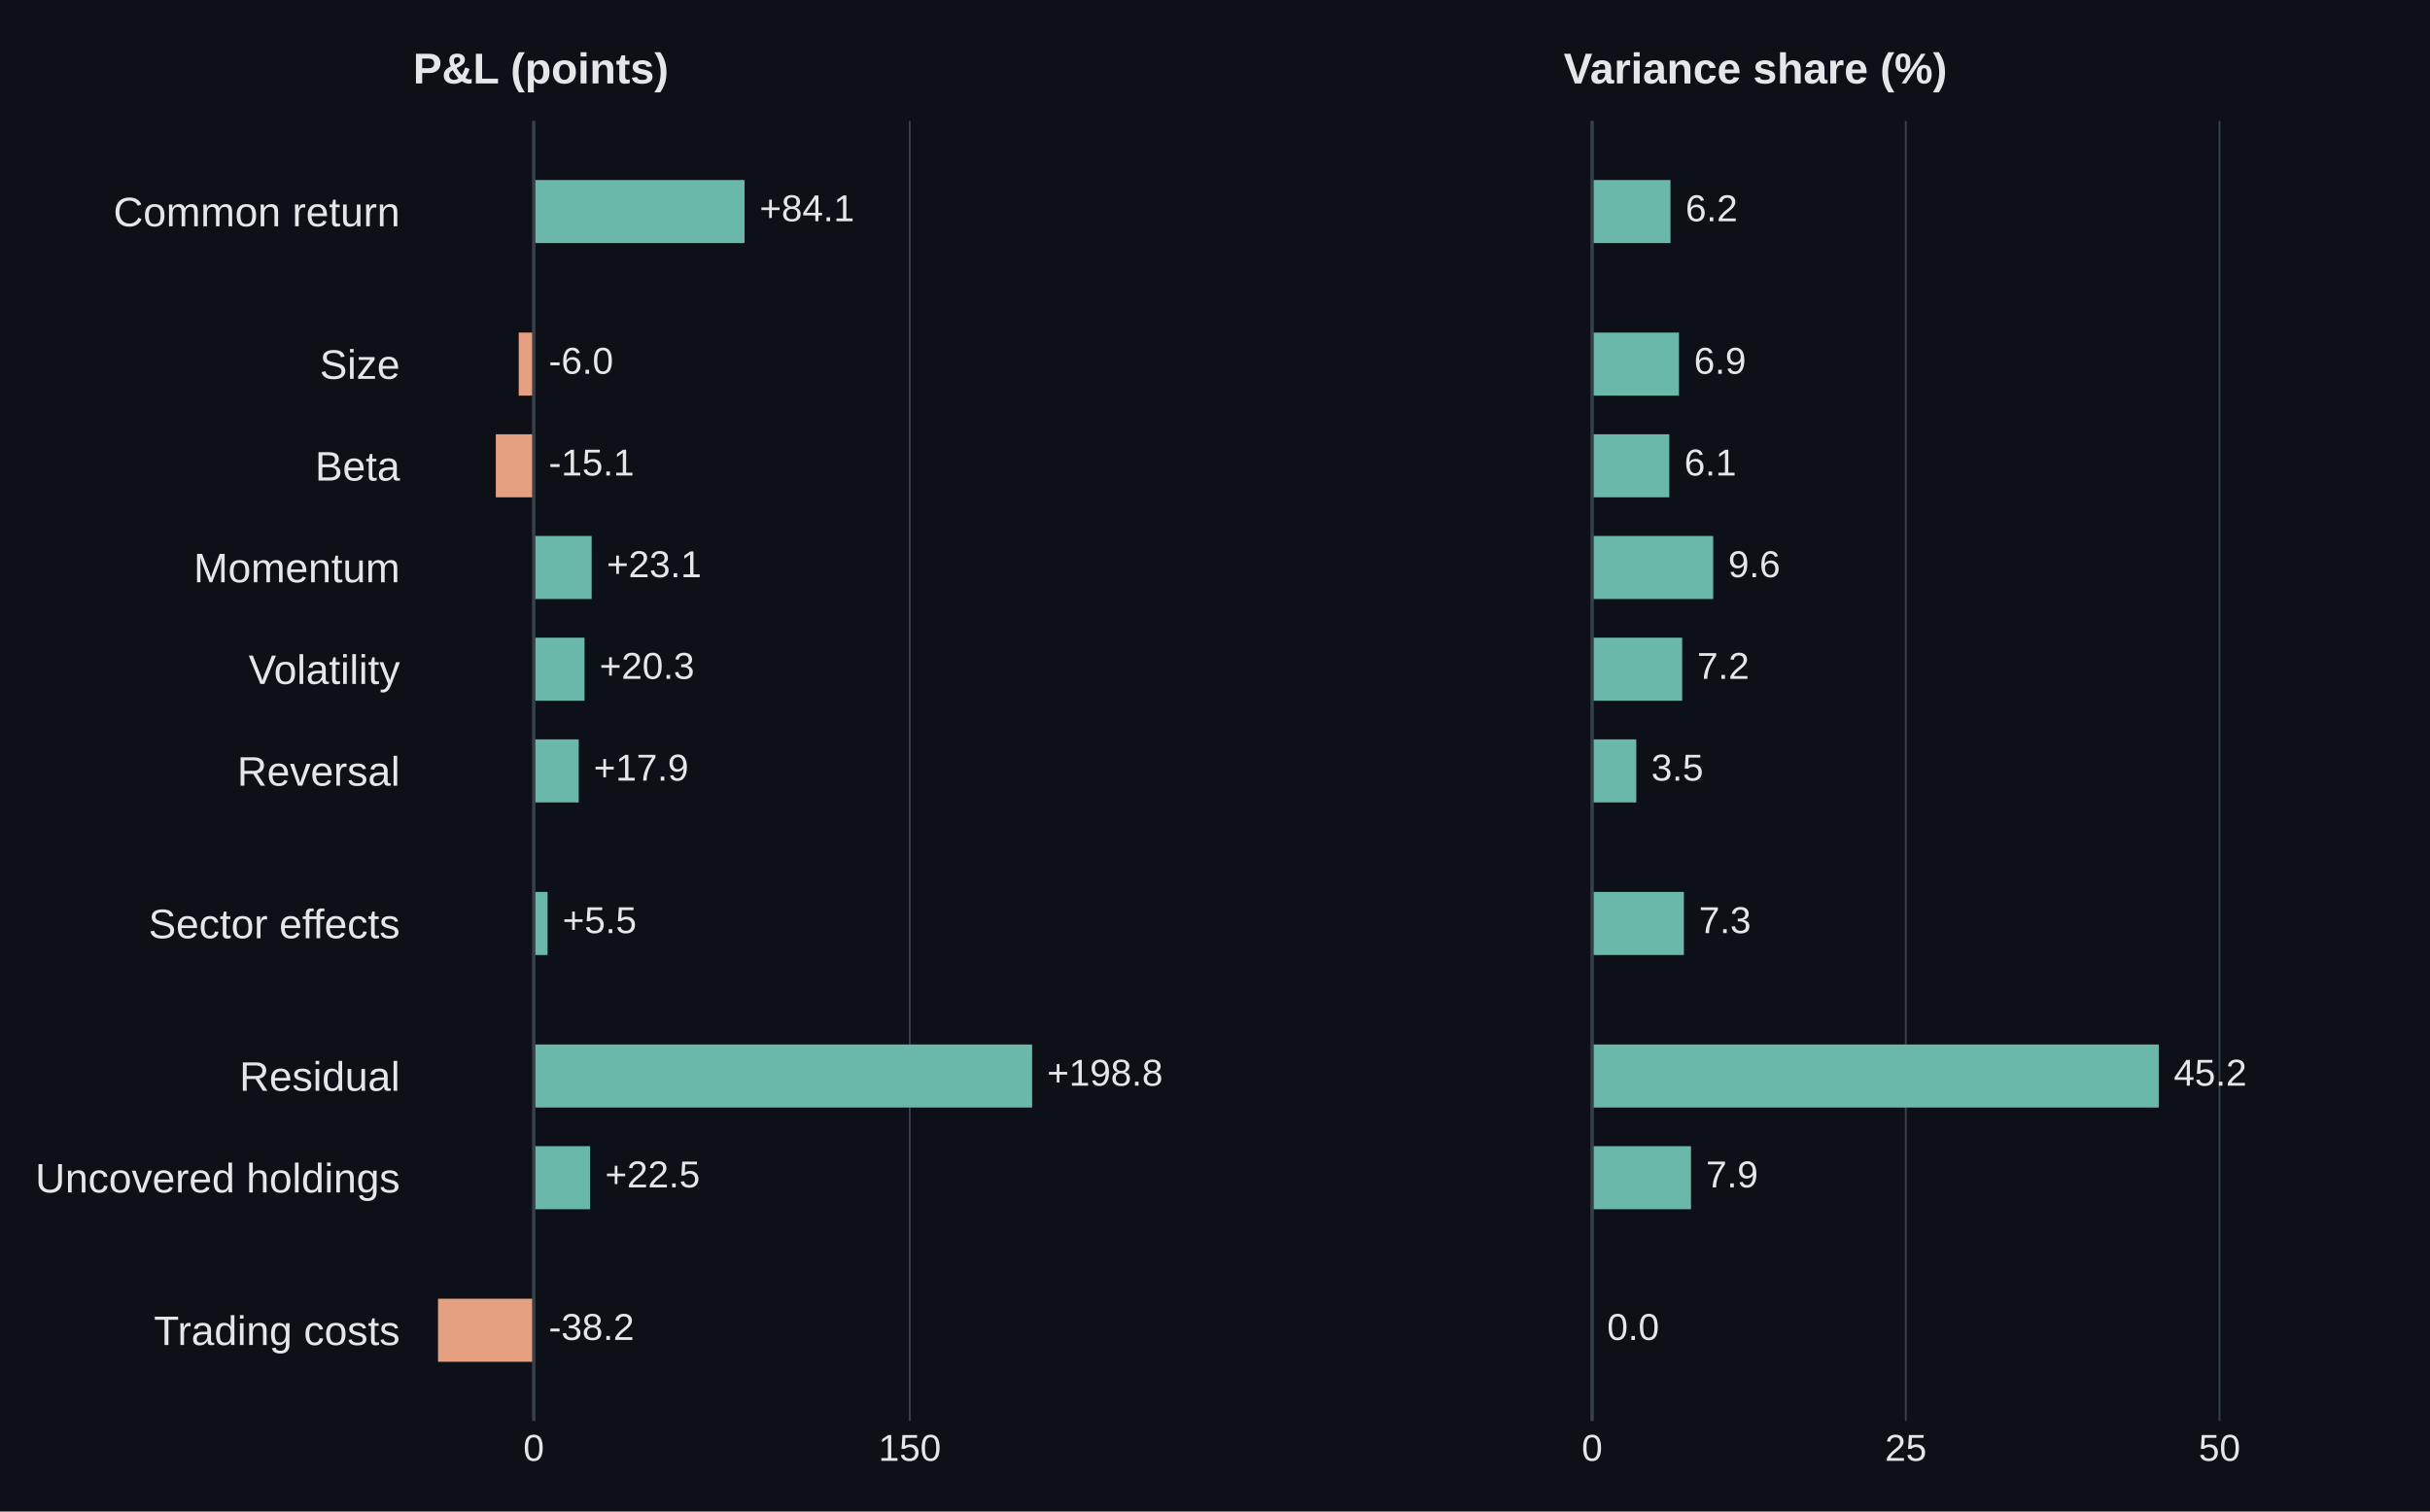
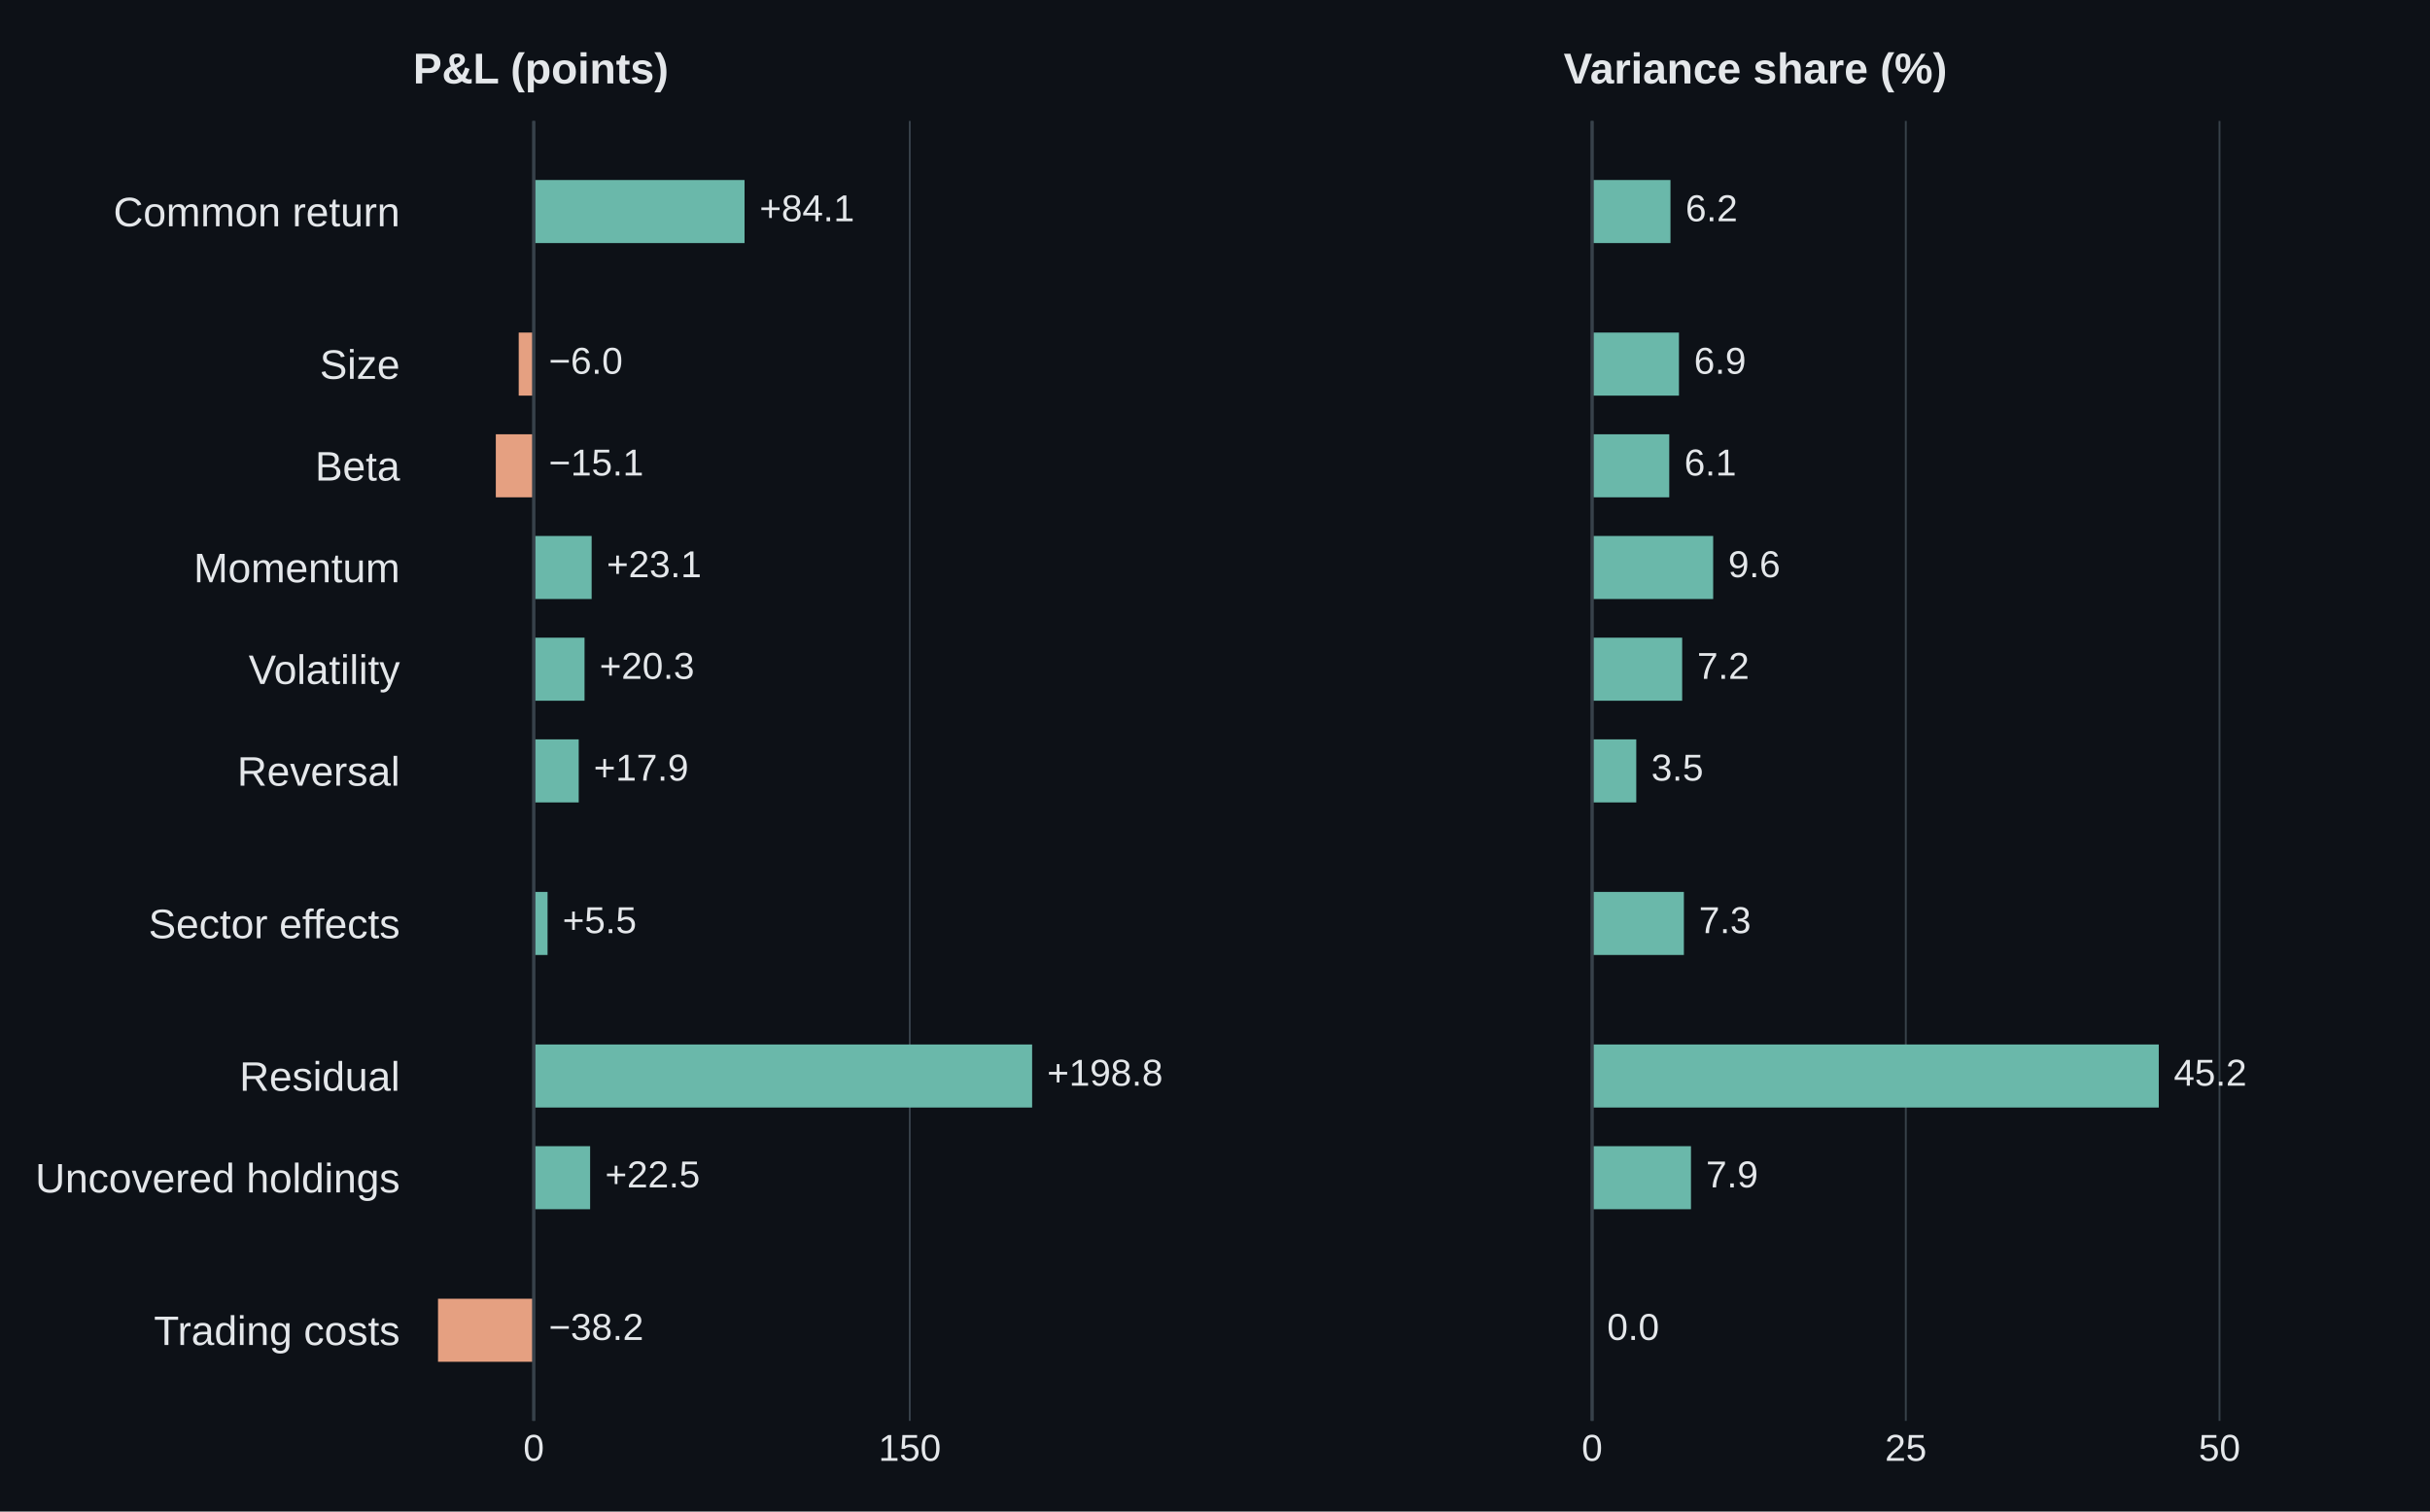
<svg xmlns="http://www.w3.org/2000/svg" width="648pt" height="403.2pt" viewBox="0 0 648 403.2" version="1.1">
  <defs>
    <style type="text/css">*{stroke-linejoin: round; stroke-linecap: butt}</style>
  </defs>
  <g id="figure_1">
    <g id="patch_1">
      <path d="M 0 403.2 L 648 403.2 L 648 0 L 0 0 z " style="fill: #0d1117" />
    </g>
    <g id="axes_1">
      <g id="patch_2">
        <path d="M 110.16 379.008 L 321.752 379.008 L 321.752 32.256 L 110.16 32.256 z " style="fill: #0d1117" />
      </g>
      <g id="matplotlib.axis_1">
        <g id="xtick_1">
          <g id="line2d_1">
            <path d="M 142.331 379.008 L 142.331 32.256 " clip-path="url(#pa76d000f70)" style="fill: none; stroke: #37414a; stroke-width: 0.5; stroke-linecap: square" />
          </g>
          <g id="line2d_2" />
          <g id="text_1">
            <text style="font-size: 10px; font-family: 'Arial', 'DejaVu Sans', sans-serif; text-anchor: middle; fill: #e4e7ea" x="142.331" y="389.666" transform="rotate(-0 142.3307 389.6658)">0</text>
          </g>
        </g>
        <g id="xtick_2">
          <g id="line2d_3">
            <path d="M 242.602 379.008 L 242.602 32.256 " clip-path="url(#pa76d000f70)" style="fill: none; stroke: #37414a; stroke-width: 0.5; stroke-linecap: square" />
          </g>
          <g id="line2d_4" />
          <g id="text_2">
            <text style="font-size: 10px; font-family: 'Arial', 'DejaVu Sans', sans-serif; text-anchor: middle; fill: #e4e7ea" x="242.602" y="389.666" transform="rotate(-0 242.6024 389.6658)">150</text>
          </g>
        </g>
      </g>
      <g id="matplotlib.axis_2">
        <g id="ytick_1">
          <g id="line2d_5" />
          <g id="text_3">
            <text style="font-size: 11px; font-family: 'Arial', 'DejaVu Sans', sans-serif; text-anchor: end; fill: #e4e7ea" x="106.66" y="60.364" transform="rotate(-0 106.66 60.36398)">Common return</text>
          </g>
        </g>
        <g id="ytick_2">
          <g id="line2d_6" />
          <g id="text_4">
            <text style="font-size: 11px; font-family: 'Arial', 'DejaVu Sans', sans-serif; text-anchor: end; fill: #e4e7ea" x="106.66" y="101.056" transform="rotate(-0 106.66 101.0562)">Size</text>
          </g>
        </g>
        <g id="ytick_3">
          <g id="line2d_7" />
          <g id="text_5">
            <text style="font-size: 11px; font-family: 'Arial', 'DejaVu Sans', sans-serif; text-anchor: end; fill: #e4e7ea" x="106.66" y="128.184" transform="rotate(-0 106.66 128.1843)">Beta</text>
          </g>
        </g>
        <g id="ytick_4">
          <g id="line2d_8" />
          <g id="text_6">
            <text style="font-size: 11px; font-family: 'Arial', 'DejaVu Sans', sans-serif; text-anchor: end; fill: #e4e7ea" x="106.66" y="155.312" transform="rotate(-0 106.66 155.3125)">Momentum</text>
          </g>
        </g>
        <g id="ytick_5">
          <g id="line2d_9" />
          <g id="text_7">
            <text style="font-size: 11px; font-family: 'Arial', 'DejaVu Sans', sans-serif; text-anchor: end; fill: #e4e7ea" x="106.66" y="182.441" transform="rotate(-0 106.66 182.4406)">Volatility</text>
          </g>
        </g>
        <g id="ytick_6">
          <g id="line2d_10" />
          <g id="text_8">
            <text style="font-size: 11px; font-family: 'Arial', 'DejaVu Sans', sans-serif; text-anchor: end; fill: #e4e7ea" x="106.66" y="209.569" transform="rotate(-0 106.66 209.5688)">Reversal</text>
          </g>
        </g>
        <g id="ytick_7">
          <g id="line2d_11" />
          <g id="text_9">
            <text style="font-size: 11px; font-family: 'Arial', 'DejaVu Sans', sans-serif; text-anchor: end; fill: #e4e7ea" x="106.66" y="250.261" transform="rotate(-0 106.66 250.261)">Sector effects</text>
          </g>
        </g>
        <g id="ytick_8">
          <g id="line2d_12" />
          <g id="text_10">
            <text style="font-size: 11px; font-family: 'Arial', 'DejaVu Sans', sans-serif; text-anchor: end; fill: #e4e7ea" x="106.66" y="290.953" transform="rotate(-0 106.66 290.9532)">Residual</text>
          </g>
        </g>
        <g id="ytick_9">
          <g id="line2d_13" />
          <g id="text_11">
            <text style="font-size: 11px; font-family: 'Arial', 'DejaVu Sans', sans-serif; text-anchor: end; fill: #e4e7ea" x="106.66" y="318.081" transform="rotate(-0 106.66 318.0814)">Uncovered holdings</text>
          </g>
        </g>
        <g id="ytick_10">
          <g id="line2d_14" />
          <g id="text_12">
            <text style="font-size: 11px; font-family: 'Arial', 'DejaVu Sans', sans-serif; text-anchor: end; fill: #e4e7ea" x="106.66" y="358.774" transform="rotate(-0 106.66 358.7736)">Trading costs</text>
          </g>
        </g>
      </g>
      <g id="patch_3">
        <path d="M 142.331 48.017 L 198.545 48.017 L 198.545 64.837 L 142.331 64.837 z " clip-path="url(#pa76d000f70)" style="fill: #6ab8aa" />
      </g>
      <g id="patch_4">
        <path d="M 142.331 88.71 L 138.325 88.71 L 138.325 105.529 L 142.331 105.529 z " clip-path="url(#pa76d000f70)" style="fill: #e5a081" />
      </g>
      <g id="patch_5">
        <path d="M 142.331 115.838 L 132.215 115.838 L 132.215 132.657 L 142.331 132.657 z " clip-path="url(#pa76d000f70)" style="fill: #e5a081" />
      </g>
      <g id="patch_6">
        <path d="M 142.331 142.966 L 157.772 142.966 L 157.772 159.785 L 142.331 159.785 z " clip-path="url(#pa76d000f70)" style="fill: #6ab8aa" />
      </g>
      <g id="patch_7">
        <path d="M 142.331 170.094 L 155.876 170.094 L 155.876 186.914 L 142.331 186.914 z " clip-path="url(#pa76d000f70)" style="fill: #6ab8aa" />
      </g>
      <g id="patch_8">
        <path d="M 142.331 197.222 L 154.326 197.222 L 154.326 214.042 L 142.331 214.042 z " clip-path="url(#pa76d000f70)" style="fill: #6ab8aa" />
      </g>
      <g id="patch_9">
        <path d="M 142.331 237.914 L 146.017 237.914 L 146.017 254.734 L 142.331 254.734 z " clip-path="url(#pa76d000f70)" style="fill: #6ab8aa" />
      </g>
      <g id="patch_10">
        <path d="M 142.331 278.607 L 275.235 278.607 L 275.235 295.426 L 142.331 295.426 z " clip-path="url(#pa76d000f70)" style="fill: #6ab8aa" />
      </g>
      <g id="patch_11">
        <path d="M 142.331 305.735 L 157.367 305.735 L 157.367 322.554 L 142.331 322.554 z " clip-path="url(#pa76d000f70)" style="fill: #6ab8aa" />
      </g>
      <g id="patch_12">
        <path d="M 142.331 346.427 L 116.805 346.427 L 116.805 363.247 L 142.331 363.247 z " clip-path="url(#pa76d000f70)" style="fill: #e5a081" />
      </g>
      <g id="line2d_15">
        <path d="M 142.331 379.008 L 142.331 32.256 " clip-path="url(#pa76d000f70)" style="fill: none; stroke: #37414a; stroke-width: 0.9; stroke-linecap: square" />
      </g>
      <g id="text_13">
        <text style="font-size: 10px; font-family: 'Arial', 'DejaVu Sans', sans-serif; text-anchor: start; fill: #e4e7ea" x="202.545" y="59.012" transform="rotate(-0 202.5454 59.01234)">+84.1</text>
      </g>
      <g id="text_14">
-         <text style="font-size: 10px; font-family: 'Arial', 'DejaVu Sans', sans-serif; text-anchor: start; fill: #e4e7ea" x="146.331" y="99.705" transform="rotate(-0 146.3307 99.70456)">-6.0</text>
+         <text style="font-size: 10px; font-family: 'Arial', 'DejaVu Sans', sans-serif; text-anchor: start; fill: #e4e7ea" x="146.331" y="99.705" transform="rotate(-0 146.3307 99.70456)">−6.0</text>
      </g>
      <g id="text_15">
-         <text style="font-size: 10px; font-family: 'Arial', 'DejaVu Sans', sans-serif; text-anchor: start; fill: #e4e7ea" x="146.331" y="126.833" transform="rotate(-0 146.3307 126.8327)">-15.1</text>
+         <text style="font-size: 10px; font-family: 'Arial', 'DejaVu Sans', sans-serif; text-anchor: start; fill: #e4e7ea" x="146.331" y="126.833" transform="rotate(-0 146.3307 126.8327)">−15.1</text>
      </g>
      <g id="text_16">
        <text style="font-size: 10px; font-family: 'Arial', 'DejaVu Sans', sans-serif; text-anchor: start; fill: #e4e7ea" x="161.772" y="153.961" transform="rotate(-0 161.772 153.9609)">+23.1</text>
      </g>
      <g id="text_17">
        <text style="font-size: 10px; font-family: 'Arial', 'DejaVu Sans', sans-serif; text-anchor: start; fill: #e4e7ea" x="159.876" y="181.089" transform="rotate(-0 159.8758 181.089)">+20.3</text>
      </g>
      <g id="text_18">
        <text style="font-size: 10px; font-family: 'Arial', 'DejaVu Sans', sans-serif; text-anchor: start; fill: #e4e7ea" x="158.326" y="208.217" transform="rotate(-0 158.3264 208.2172)">+17.9</text>
      </g>
      <g id="text_19">
        <text style="font-size: 10px; font-family: 'Arial', 'DejaVu Sans', sans-serif; text-anchor: start; fill: #e4e7ea" x="150.017" y="248.909" transform="rotate(-0 150.0172 248.9094)">+5.5</text>
      </g>
      <g id="text_20">
        <text style="font-size: 10px; font-family: 'Arial', 'DejaVu Sans', sans-serif; text-anchor: start; fill: #e4e7ea" x="279.235" y="289.602" transform="rotate(-0 279.2353 289.6016)">+198.8</text>
      </g>
      <g id="text_21">
        <text style="font-size: 10px; font-family: 'Arial', 'DejaVu Sans', sans-serif; text-anchor: start; fill: #e4e7ea" x="161.367" y="316.73" transform="rotate(-0 161.3673 316.7298)">+22.5</text>
      </g>
      <g id="text_22">
-         <text style="font-size: 10px; font-family: 'Arial', 'DejaVu Sans', sans-serif; text-anchor: start; fill: #e4e7ea" x="146.331" y="357.422" transform="rotate(-0 146.3307 357.422)">-38.2</text>
+         <text style="font-size: 10px; font-family: 'Arial', 'DejaVu Sans', sans-serif; text-anchor: start; fill: #e4e7ea" x="146.331" y="357.422" transform="rotate(-0 146.3307 357.422)">−38.2</text>
      </g>
      <g id="text_23">
        <text style="font-weight: 600; font-size: 11.5px; font-family: 'Arial', 'DejaVu Sans', sans-serif; text-anchor: start; fill: #e4e7ea" x="110.16" y="22.256" transform="rotate(-0 110.16 22.256)">P&amp;L (points)</text>
      </g>
    </g>
    <g id="axes_2">
      <g id="patch_13">
        <path d="M 416.968 379.008 L 628.56 379.008 L 628.56 32.256 L 416.968 32.256 z " style="fill: #0d1117" />
      </g>
      <g id="matplotlib.axis_3">
        <g id="xtick_3">
          <g id="line2d_16">
            <path d="M 424.563 379.008 L 424.563 32.256 " clip-path="url(#pf6f11dccfb)" style="fill: none; stroke: #37414a; stroke-width: 0.5; stroke-linecap: square" />
          </g>
          <g id="line2d_17" />
          <g id="text_24">
            <text style="font-size: 10px; font-family: 'Arial', 'DejaVu Sans', sans-serif; text-anchor: middle; fill: #e4e7ea" x="424.563" y="389.666" transform="rotate(-0 424.5631 389.6658)">0</text>
          </g>
        </g>
        <g id="xtick_4">
          <g id="line2d_18">
            <path d="M 508.216 379.008 L 508.216 32.256 " clip-path="url(#pf6f11dccfb)" style="fill: none; stroke: #37414a; stroke-width: 0.5; stroke-linecap: square" />
          </g>
          <g id="line2d_19" />
          <g id="text_25">
            <text style="font-size: 10px; font-family: 'Arial', 'DejaVu Sans', sans-serif; text-anchor: middle; fill: #e4e7ea" x="508.216" y="389.666" transform="rotate(-0 508.2159 389.6658)">25</text>
          </g>
        </g>
        <g id="xtick_5">
          <g id="line2d_20">
            <path d="M 591.869 379.008 L 591.869 32.256 " clip-path="url(#pf6f11dccfb)" style="fill: none; stroke: #37414a; stroke-width: 0.5; stroke-linecap: square" />
          </g>
          <g id="line2d_21" />
          <g id="text_26">
            <text style="font-size: 10px; font-family: 'Arial', 'DejaVu Sans', sans-serif; text-anchor: middle; fill: #e4e7ea" x="591.869" y="389.666" transform="rotate(-0 591.8688 389.6658)">50</text>
          </g>
        </g>
      </g>
      <g id="matplotlib.axis_4">
        <g id="ytick_11">
          <g id="line2d_22" />
        </g>
        <g id="ytick_12">
          <g id="line2d_23" />
        </g>
        <g id="ytick_13">
          <g id="line2d_24" />
        </g>
        <g id="ytick_14">
          <g id="line2d_25" />
        </g>
        <g id="ytick_15">
          <g id="line2d_26" />
        </g>
        <g id="ytick_16">
          <g id="line2d_27" />
        </g>
        <g id="ytick_17">
          <g id="line2d_28" />
        </g>
        <g id="ytick_18">
          <g id="line2d_29" />
        </g>
        <g id="ytick_19">
          <g id="line2d_30" />
        </g>
        <g id="ytick_20">
          <g id="line2d_31" />
        </g>
      </g>
      <g id="patch_14">
        <path d="M 424.563 48.017 L 445.459 48.017 L 445.459 64.837 L 424.563 64.837 z " clip-path="url(#pf6f11dccfb)" style="fill: #6ab8aa" />
      </g>
      <g id="patch_15">
        <path d="M 424.563 88.71 L 447.723 88.71 L 447.723 105.529 L 424.563 105.529 z " clip-path="url(#pf6f11dccfb)" style="fill: #6ab8aa" />
      </g>
      <g id="patch_16">
        <path d="M 424.563 115.838 L 445.135 115.838 L 445.135 132.657 L 424.563 132.657 z " clip-path="url(#pf6f11dccfb)" style="fill: #6ab8aa" />
      </g>
      <g id="patch_17">
        <path d="M 424.563 142.966 L 456.847 142.966 L 456.847 159.785 L 424.563 159.785 z " clip-path="url(#pf6f11dccfb)" style="fill: #6ab8aa" />
      </g>
      <g id="patch_18">
        <path d="M 424.563 170.094 L 448.579 170.094 L 448.579 186.914 L 424.563 186.914 z " clip-path="url(#pf6f11dccfb)" style="fill: #6ab8aa" />
      </g>
      <g id="patch_19">
        <path d="M 424.563 197.222 L 436.339 197.222 L 436.339 214.042 L 424.563 214.042 z " clip-path="url(#pf6f11dccfb)" style="fill: #6ab8aa" />
      </g>
      <g id="patch_20">
        <path d="M 424.563 237.914 L 449.037 237.914 L 449.037 254.734 L 424.563 254.734 z " clip-path="url(#pf6f11dccfb)" style="fill: #6ab8aa" />
      </g>
      <g id="patch_21">
        <path d="M 424.563 278.607 L 575.672 278.607 L 575.672 295.426 L 424.563 295.426 z " clip-path="url(#pf6f11dccfb)" style="fill: #6ab8aa" />
      </g>
      <g id="patch_22">
        <path d="M 424.563 305.735 L 450.928 305.735 L 450.928 322.554 L 424.563 322.554 z " clip-path="url(#pf6f11dccfb)" style="fill: #6ab8aa" />
      </g>
      <g id="patch_23">
        <path d="M 424.563 346.427 L 424.524 346.427 L 424.524 363.247 L 424.563 363.247 z " clip-path="url(#pf6f11dccfb)" style="fill: #e5a081" />
      </g>
      <g id="line2d_32">
        <path d="M 424.563 379.008 L 424.563 32.256 " clip-path="url(#pf6f11dccfb)" style="fill: none; stroke: #37414a; stroke-width: 0.9; stroke-linecap: square" />
      </g>
      <g id="text_27">
        <text style="font-size: 10px; font-family: 'Arial', 'DejaVu Sans', sans-serif; text-anchor: start; fill: #e4e7ea" x="449.459" y="59.012" transform="rotate(-0 449.4592 59.01234)">6.2</text>
      </g>
      <g id="text_28">
        <text style="font-size: 10px; font-family: 'Arial', 'DejaVu Sans', sans-serif; text-anchor: start; fill: #e4e7ea" x="451.723" y="99.705" transform="rotate(-0 451.7225 99.70456)">6.9</text>
      </g>
      <g id="text_29">
        <text style="font-size: 10px; font-family: 'Arial', 'DejaVu Sans', sans-serif; text-anchor: start; fill: #e4e7ea" x="449.135" y="126.833" transform="rotate(-0 449.135 126.8327)">6.1</text>
      </g>
      <g id="text_30">
        <text style="font-size: 10px; font-family: 'Arial', 'DejaVu Sans', sans-serif; text-anchor: start; fill: #e4e7ea" x="460.847" y="153.961" transform="rotate(-0 460.8467 153.9609)">9.6</text>
      </g>
      <g id="text_31">
        <text style="font-size: 10px; font-family: 'Arial', 'DejaVu Sans', sans-serif; text-anchor: start; fill: #e4e7ea" x="452.579" y="181.089" transform="rotate(-0 452.5792 181.089)">7.2</text>
      </g>
      <g id="text_32">
        <text style="font-size: 10px; font-family: 'Arial', 'DejaVu Sans', sans-serif; text-anchor: start; fill: #e4e7ea" x="440.339" y="208.217" transform="rotate(-0 440.3394 208.2172)">3.5</text>
      </g>
      <g id="text_33">
        <text style="font-size: 10px; font-family: 'Arial', 'DejaVu Sans', sans-serif; text-anchor: start; fill: #e4e7ea" x="453.037" y="248.909" transform="rotate(-0 453.0366 248.9094)">7.3</text>
      </g>
      <g id="text_34">
        <text style="font-size: 10px; font-family: 'Arial', 'DejaVu Sans', sans-serif; text-anchor: start; fill: #e4e7ea" x="579.672" y="289.602" transform="rotate(-0 579.6719 289.6016)">45.2</text>
      </g>
      <g id="text_35">
        <text style="font-size: 10px; font-family: 'Arial', 'DejaVu Sans', sans-serif; text-anchor: start; fill: #e4e7ea" x="454.928" y="316.73" transform="rotate(-0 454.9281 316.7298)">7.9</text>
      </g>
      <g id="text_36">
        <text style="font-size: 10px; font-family: 'Arial', 'DejaVu Sans', sans-serif; text-anchor: start; fill: #e4e7ea" x="428.563" y="357.422" transform="rotate(-0 428.5631 357.422)">0.0</text>
      </g>
      <g id="text_37">
        <text style="font-weight: 600; font-size: 11.5px; font-family: 'Arial', 'DejaVu Sans', sans-serif; text-anchor: start; fill: #e4e7ea" x="416.968" y="22.256" transform="rotate(-0 416.9682 22.256)">Variance share (%)</text>
      </g>
    </g>
  </g>
  <defs>
    <clipPath id="pa76d000f70">
      <rect x="110.16" y="32.256" width="211.592" height="346.752" />
    </clipPath>
    <clipPath id="pf6f11dccfb">
      <rect x="416.968" y="32.256" width="211.592" height="346.752" />
    </clipPath>
  </defs>
</svg>
